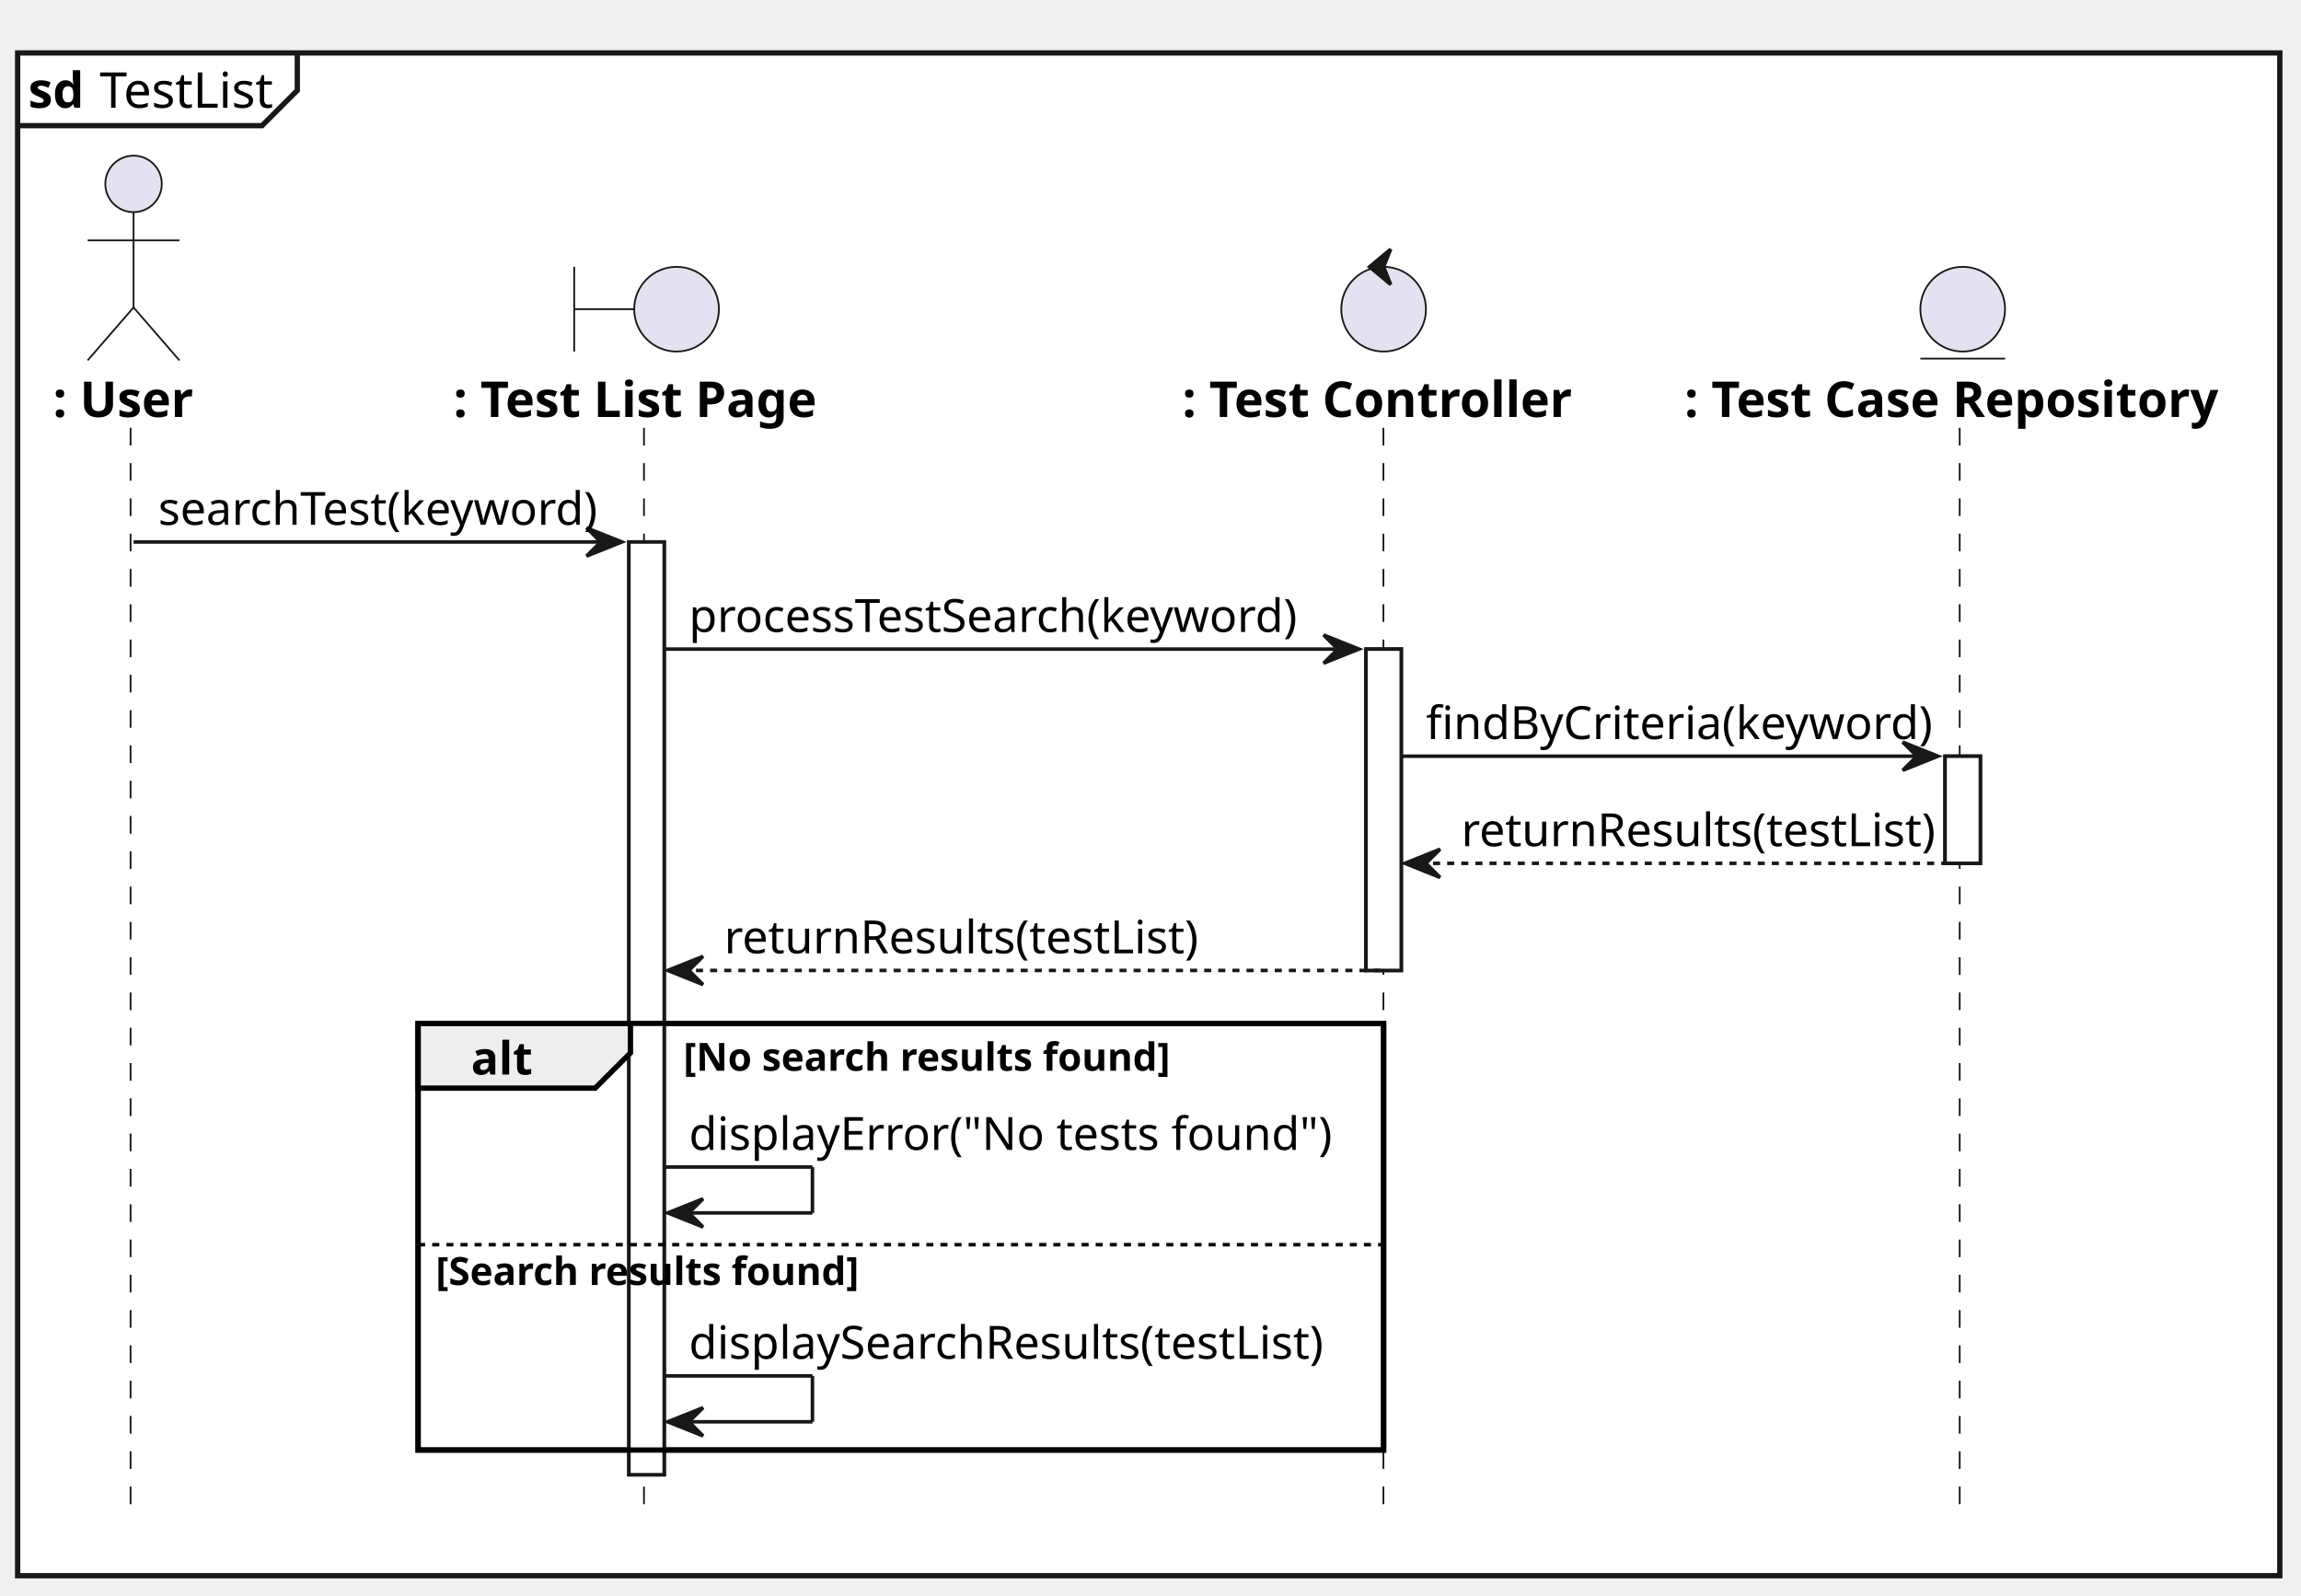
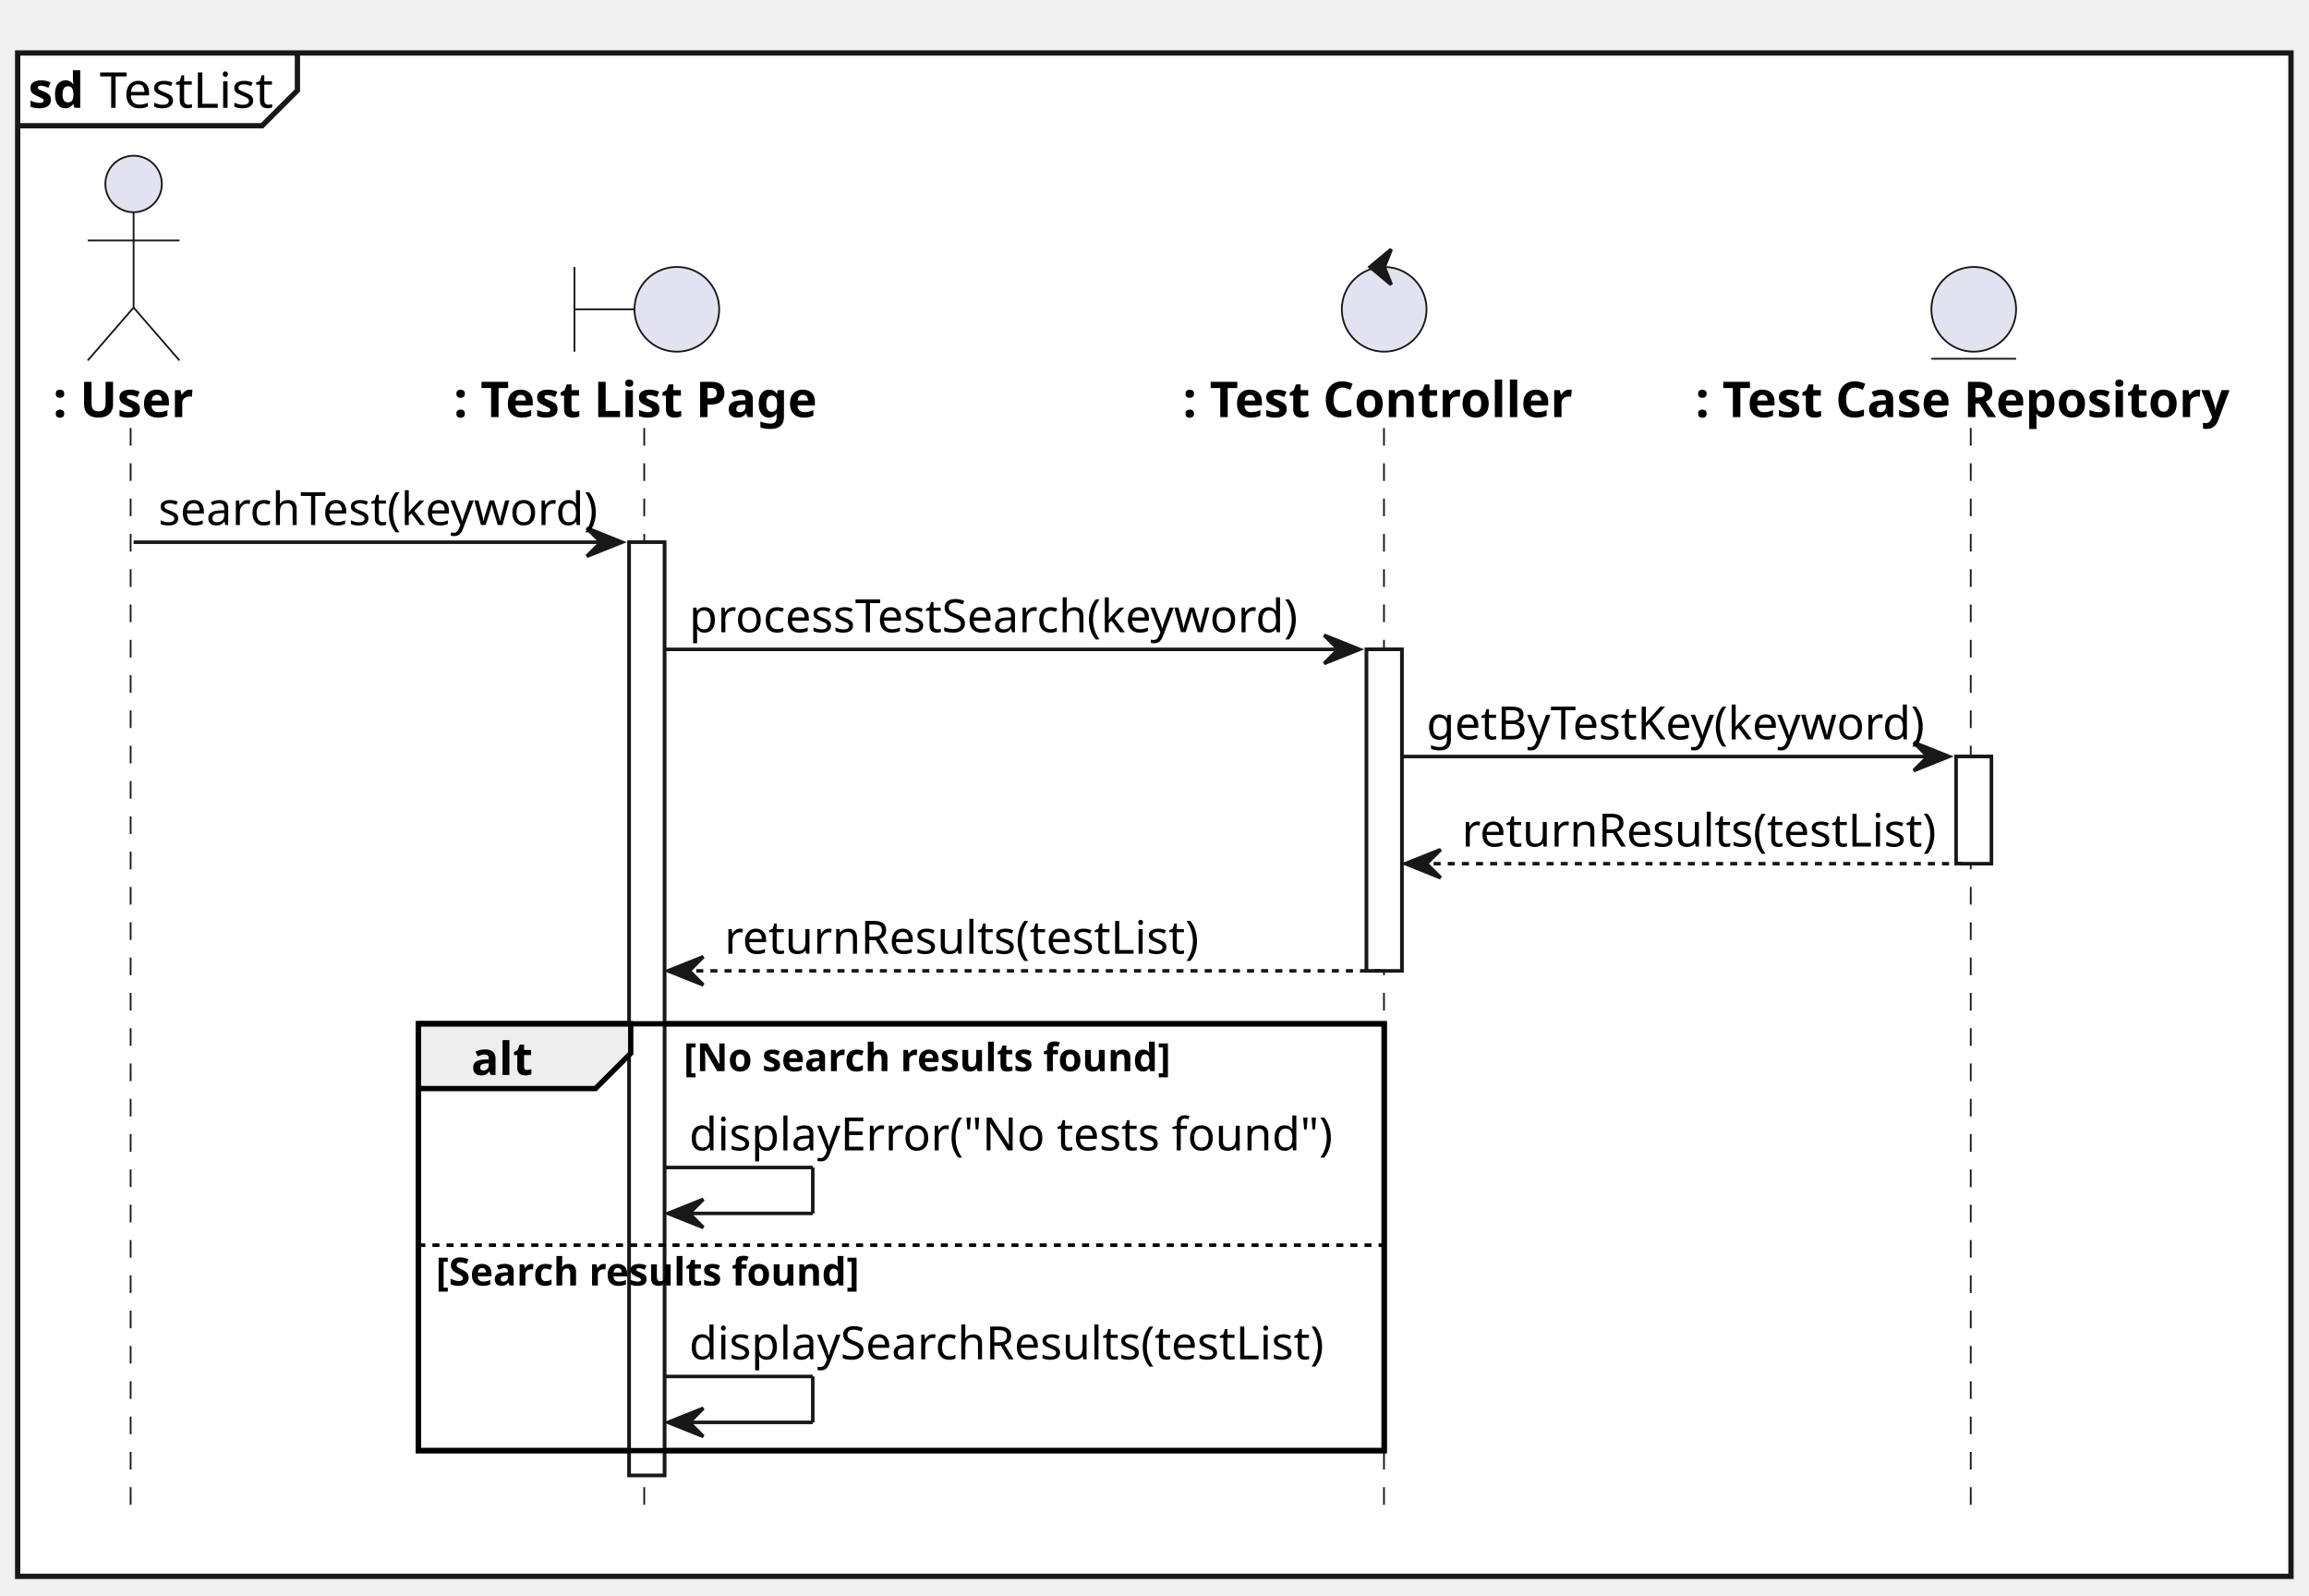
- <svg xmlns="http://www.w3.org/2000/svg" contentStyleType="text/css" data-diagram-type="SEQUENCE" height="452px" preserveAspectRatio="none" style="width:652px;height:452px;background:#FFFFFF;" version="1.1" viewBox="0 0 652 452" width="652px" zoomAndPan="magnify">
+ <svg xmlns="http://www.w3.org/2000/svg" contentStyleType="text/css" data-diagram-type="SEQUENCE" height="452px" preserveAspectRatio="none" style="width:654px;height:452px;background:#FFFFFF;" version="1.1" viewBox="0 0 654 452" width="654px" zoomAndPan="magnify">
  <defs />
  <g>
-     <rect fill="#FFFFFF" height="431.477" style="stroke:#181818;stroke-width:1.5;" width="641" x="5" y="15" />
+     <rect fill="#FFFFFF" height="431.477" style="stroke:#181818;stroke-width:1.5;" width="643.901" x="5" y="15" />
    <path d="M84.241,15 L84.241,25.609 L74.241,35.609 L5,35.609" fill="none" style="stroke:#181818;stroke-width:1.5;" />
    <text fill="#000000" font-family="sans-serif" font-size="14" font-weight="bold" lengthAdjust="spacing" textLength="16.338" x="8" y="30.533">sd</text>
    <text fill="#000000" font-family="sans-serif" font-size="14" lengthAdjust="spacing" textLength="49.014" x="28.227" y="30.533">TestList</text>
    <g>
      <rect fill="#FFFFFF" height="264.297" style="stroke:#181818;stroke-width:1;" width="10" x="178.208" y="153.57" />
    </g>
    <g>
      <rect fill="#FFFFFF" height="91.055" style="stroke:#181818;stroke-width:1;" width="10" x="387.055" y="183.922" />
    </g>
    <g>
-       <rect fill="#FFFFFF" height="30.352" style="stroke:#181818;stroke-width:1;" width="10" x="551.145" y="214.273" />
+       <rect fill="#FFFFFF" height="30.352" style="stroke:#181818;stroke-width:1;" width="10" x="554.046" y="214.273" />
    </g>
    <rect fill="none" height="120.891" style="stroke:#000000;stroke-width:1.5;" width="273.581" x="118.474" y="289.977" />
    <g>
      <rect fill="#000000" fill-opacity="0" height="306.648" width="8" x="33.841" y="121.219" />
      <line style="stroke:#181818;stroke-width:0.5;stroke-dasharray:5,5;" x1="37" x2="37" y1="121.219" y2="427.867" />
    </g>
    <g>
      <rect fill="#000000" fill-opacity="0" height="306.648" width="8" x="179.208" y="121.219" />
      <line style="stroke:#181818;stroke-width:0.5;stroke-dasharray:5,5;" x1="182.474" x2="182.474" y1="121.219" y2="427.867" />
    </g>
    <g>
      <rect fill="#000000" fill-opacity="0" height="306.648" width="8" x="388.055" y="121.219" />
      <line style="stroke:#181818;stroke-width:0.5;stroke-dasharray:5,5;" x1="391.996" x2="391.996" y1="121.219" y2="427.867" />
    </g>
    <g>
-       <rect fill="#000000" fill-opacity="0" height="306.648" width="8" x="552.145" y="121.219" />
-       <line style="stroke:#181818;stroke-width:0.5;stroke-dasharray:5,5;" x1="555.29" x2="555.29" y1="121.219" y2="427.867" />
+       <rect fill="#000000" fill-opacity="0" height="306.648" width="8" x="555.046" y="121.219" />
+       <line style="stroke:#181818;stroke-width:0.5;stroke-dasharray:5,5;" x1="558.191" x2="558.191" y1="121.219" y2="427.867" />
    </g>
    <g class="participant participant-head" data-participant="User">
      <text fill="#000000" font-family="sans-serif" font-size="14" font-weight="bold" lengthAdjust="spacing" textLength="39.683" x="15" y="118.143">: User</text>
      <ellipse cx="37.841" cy="52.109" fill="#E2E2F0" rx="8" ry="8" style="stroke:#181818;stroke-width:0.5;" />
      <path d="M37.841,60.109 L37.841,87.109 M24.841,68.109 L50.841,68.109 M37.841,87.109 L24.841,102.109 M37.841,87.109 L50.841,102.109" fill="none" style="stroke:#181818;stroke-width:0.5;" />
    </g>
    <g class="participant participant-head" data-participant="TestListPage">
      <text fill="#000000" font-family="sans-serif" font-size="14" font-weight="bold" lengthAdjust="spacing" textLength="103.469" x="128.474" y="118.143">: Test List Page</text>
      <path d="M162.708,75.609 L162.708,99.609 M162.708,87.609 L179.708,87.609" fill="none" style="stroke:#181818;stroke-width:0.5;" />
      <ellipse cx="191.708" cy="87.609" fill="#E2E2F0" rx="12" ry="12" style="stroke:#181818;stroke-width:0.5;" />
    </g>
    <g class="participant participant-head" data-participant="TestController">
      <text fill="#000000" font-family="sans-serif" font-size="14" font-weight="bold" lengthAdjust="spacing" textLength="108.117" x="334.996" y="118.143">: Test Controller</text>
      <ellipse cx="392.055" cy="87.609" fill="#E2E2F0" rx="12" ry="12" style="stroke:#181818;stroke-width:0.5;" />
      <polygon fill="#181818" points="388.055,75.609,394.055,70.609,392.055,75.609,394.055,80.609,388.055,75.609" style="stroke:#181818;stroke-width:1;" />
    </g>
    <g class="participant participant-head" data-participant="TestCaseRepository">
-       <text fill="#000000" font-family="sans-serif" font-size="14" font-weight="bold" lengthAdjust="spacing" textLength="151.71" x="477.291" y="118.143">: Test Case Repository</text>
-       <ellipse cx="556.145" cy="87.609" fill="#E2E2F0" rx="12" ry="12" style="stroke:#181818;stroke-width:0.5;" />
-       <line style="stroke:#181818;stroke-width:0.5;" x1="544.145" x2="568.145" y1="101.609" y2="101.609" />
+       <text fill="#000000" font-family="sans-serif" font-size="14" font-weight="bold" lengthAdjust="spacing" textLength="151.71" x="480.191" y="118.143">: Test Case Repository</text>
+       <ellipse cx="559.046" cy="87.609" fill="#E2E2F0" rx="12" ry="12" style="stroke:#181818;stroke-width:0.5;" />
+       <line style="stroke:#181818;stroke-width:0.5;" x1="547.046" x2="571.046" y1="101.609" y2="101.609" />
    </g>
    <g>
      <rect fill="#FFFFFF" height="264.297" style="stroke:#181818;stroke-width:1;" width="10" x="178.208" y="153.57" />
    </g>
    <g>
      <rect fill="#FFFFFF" height="91.055" style="stroke:#181818;stroke-width:1;" width="10" x="387.055" y="183.922" />
    </g>
    <g>
-       <rect fill="#FFFFFF" height="30.352" style="stroke:#181818;stroke-width:1;" width="10" x="551.145" y="214.273" />
+       <rect fill="#FFFFFF" height="30.352" style="stroke:#181818;stroke-width:1;" width="10" x="554.046" y="214.273" />
    </g>
    <g class="message" data-participant-1="User" data-participant-2="TestListPage">
      <polygon fill="#181818" points="166.208,149.57,176.208,153.57,166.208,157.57,170.208,153.57" style="stroke:#181818;stroke-width:1;" />
      <line style="stroke:#181818;stroke-width:1;" x1="37.841" x2="172.208" y1="153.57" y2="153.57" />
      <text fill="#000000" font-family="sans-serif" font-size="13" lengthAdjust="spacing" textLength="121.367" x="44.841" y="148.714">searchTest(keyword)</text>
    </g>
    <g class="message" data-participant-1="TestListPage" data-participant-2="TestController">
      <polygon fill="#181818" points="375.055,179.922,385.055,183.922,375.055,187.922,379.055,183.922" style="stroke:#181818;stroke-width:1;" />
      <line style="stroke:#181818;stroke-width:1;" x1="188.208" x2="381.055" y1="183.922" y2="183.922" />
      <text fill="#000000" font-family="sans-serif" font-size="13" lengthAdjust="spacing" textLength="169.057" x="195.208" y="179.065">processTestSearch(keyword)</text>
    </g>
    <g class="message" data-participant-1="TestController" data-participant-2="TestCaseRepository">
-       <polygon fill="#181818" points="539.145,210.273,549.145,214.273,539.145,218.273,543.145,214.273" style="stroke:#181818;stroke-width:1;" />
-       <line style="stroke:#181818;stroke-width:1;" x1="397.055" x2="545.145" y1="214.273" y2="214.273" />
-       <text fill="#000000" font-family="sans-serif" font-size="13" lengthAdjust="spacing" textLength="135.091" x="404.055" y="209.417">findByCriteria(keyword)</text>
+       <polygon fill="#181818" points="542.046,210.273,552.046,214.273,542.046,218.273,546.046,214.273" style="stroke:#181818;stroke-width:1;" />
+       <line style="stroke:#181818;stroke-width:1;" x1="397.055" x2="548.046" y1="214.273" y2="214.273" />
+       <text fill="#000000" font-family="sans-serif" font-size="13" lengthAdjust="spacing" textLength="137.992" x="404.055" y="209.417">getByTestKey(keyword)</text>
    </g>
    <g class="message" data-participant-1="TestCaseRepository" data-participant-2="TestController">
      <polygon fill="#181818" points="408.055,240.625,398.055,244.625,408.055,248.625,404.055,244.625" style="stroke:#181818;stroke-width:1;" />
-       <line style="stroke:#181818;stroke-width:1;stroke-dasharray:2,2;" x1="402.055" x2="555.145" y1="244.625" y2="244.625" />
+       <line style="stroke:#181818;stroke-width:1;stroke-dasharray:2,2;" x1="402.055" x2="558.046" y1="244.625" y2="244.625" />
      <text fill="#000000" font-family="sans-serif" font-size="13" lengthAdjust="spacing" textLength="127.15" x="414.055" y="239.769">returnResults(testList)</text>
    </g>
    <g class="message" data-participant-1="TestController" data-participant-2="TestListPage">
      <polygon fill="#181818" points="199.208,270.977,189.208,274.977,199.208,278.977,195.208,274.977" style="stroke:#181818;stroke-width:1;" />
      <line style="stroke:#181818;stroke-width:1;stroke-dasharray:2,2;" x1="193.208" x2="391.055" y1="274.977" y2="274.977" />
      <text fill="#000000" font-family="sans-serif" font-size="13" lengthAdjust="spacing" textLength="127.15" x="205.208" y="270.12">returnResults(testList)</text>
    </g>
    <path d="M118.474,289.977 L178.645,289.977 L178.645,298.328 L168.645,308.328 L118.474,308.328 L118.474,289.977" fill="#EEEEEE" style="stroke:#000000;stroke-width:1.5;" />
    <rect fill="none" height="120.891" style="stroke:#000000;stroke-width:1.5;" width="273.581" x="118.474" y="289.977" />
    <text fill="#000000" font-family="sans-serif" font-size="13" font-weight="bold" lengthAdjust="spacing" textLength="15.171" x="133.474" y="304.472">alt</text>
    <text fill="#000000" font-family="sans-serif" font-size="11" font-weight="bold" lengthAdjust="spacing" textLength="133.241" x="193.645" y="303.396">[No search results found]</text>
    <g class="message" data-participant-1="TestListPage" data-participant-2="TestListPage">
      <line style="stroke:#181818;stroke-width:1;" x1="188.208" x2="230.208" y1="330.68" y2="330.68" />
      <line style="stroke:#181818;stroke-width:1;" x1="230.208" x2="230.208" y1="330.68" y2="343.68" />
      <line style="stroke:#181818;stroke-width:1;" x1="189.208" x2="230.208" y1="343.68" y2="343.68" />
      <polygon fill="#181818" points="199.208,339.68,189.208,343.68,199.208,347.68,195.208,343.68" style="stroke:#181818;stroke-width:1;" />
      <text fill="#000000" font-family="sans-serif" font-size="13" lengthAdjust="spacing" textLength="171.069" x="195.208" y="325.823">displayError("No tests found")</text>
    </g>
    <line style="stroke:#000000;stroke-width:1;stroke-dasharray:2,2;" x1="118.474" x2="392.055" y1="352.68" y2="352.68" />
    <text fill="#000000" font-family="sans-serif" font-size="11" font-weight="bold" lengthAdjust="spacing" textLength="116.741" x="123.474" y="364.099">[Search results found]</text>
    <g class="message" data-participant-1="TestListPage" data-participant-2="TestListPage">
      <line style="stroke:#181818;stroke-width:1;" x1="188.208" x2="230.208" y1="389.867" y2="389.867" />
      <line style="stroke:#181818;stroke-width:1;" x1="230.208" x2="230.208" y1="389.867" y2="402.867" />
      <line style="stroke:#181818;stroke-width:1;" x1="189.208" x2="230.208" y1="402.867" y2="402.867" />
      <polygon fill="#181818" points="199.208,398.867,189.208,402.867,199.208,406.867,195.208,402.867" style="stroke:#181818;stroke-width:1;" />
      <text fill="#000000" font-family="sans-serif" font-size="13" lengthAdjust="spacing" textLength="174.846" x="195.208" y="385.011">displaySearchResults(testList)</text>
    </g>
  </g>
</svg>
